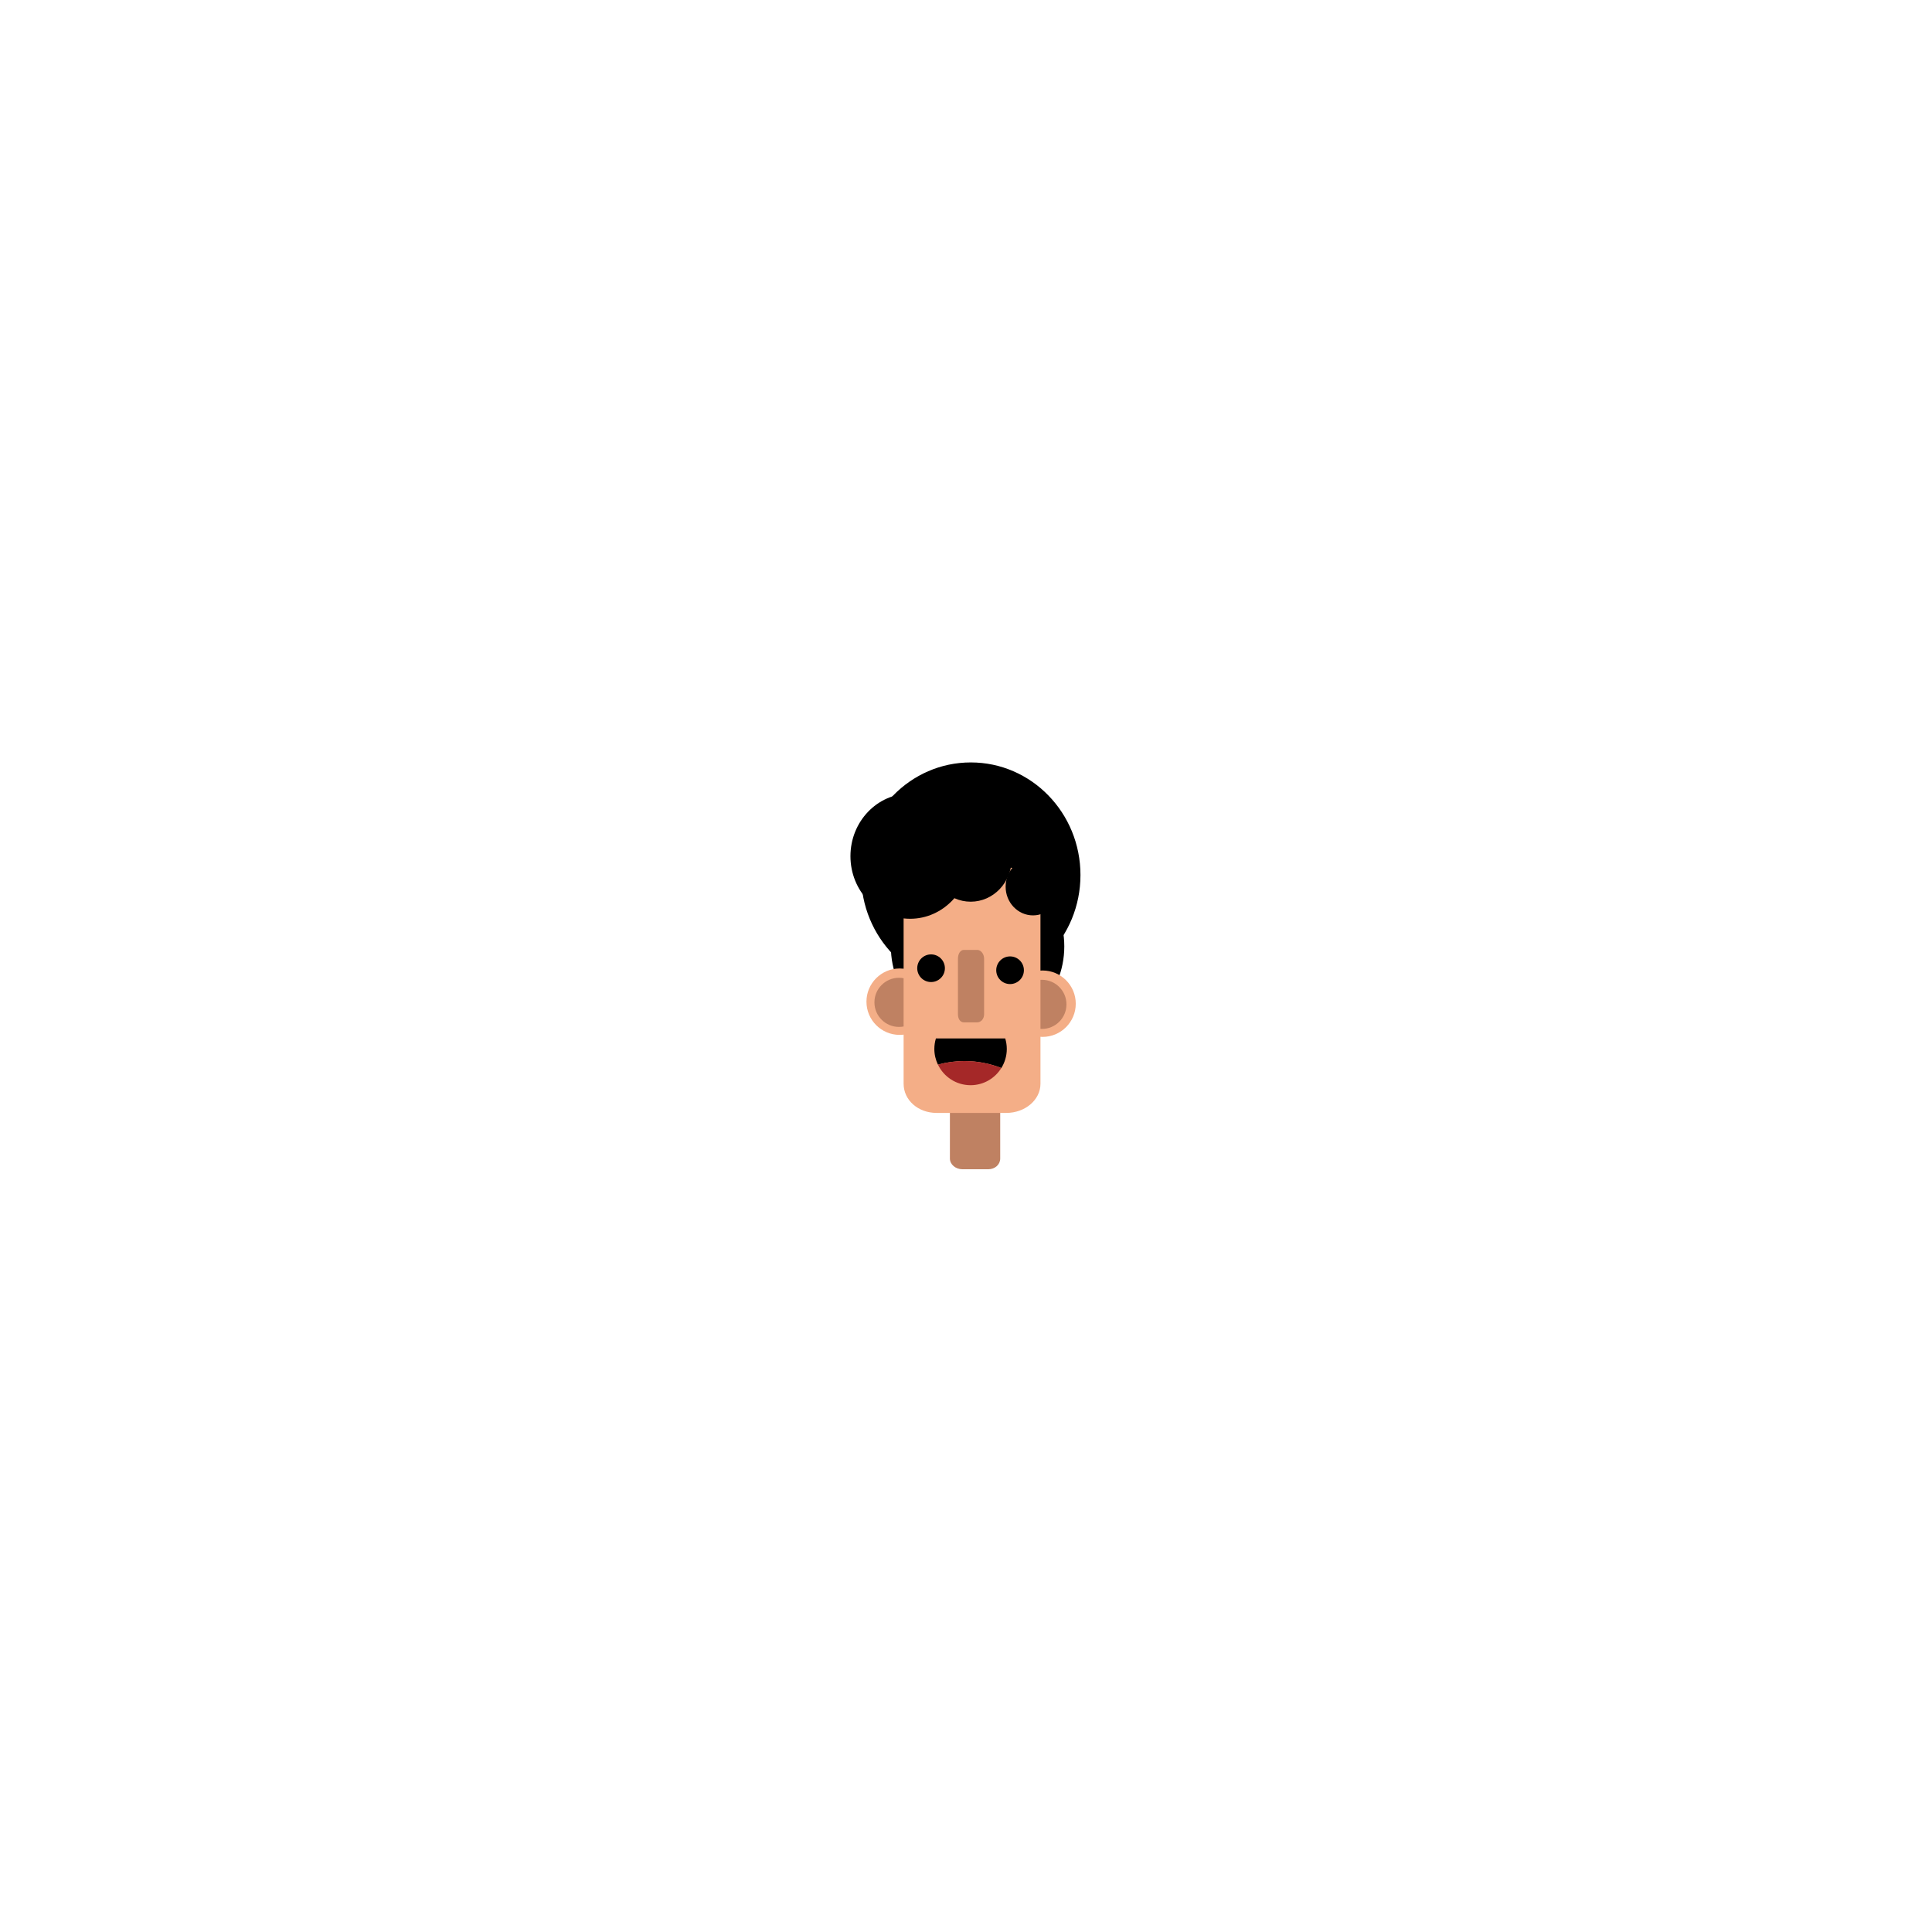
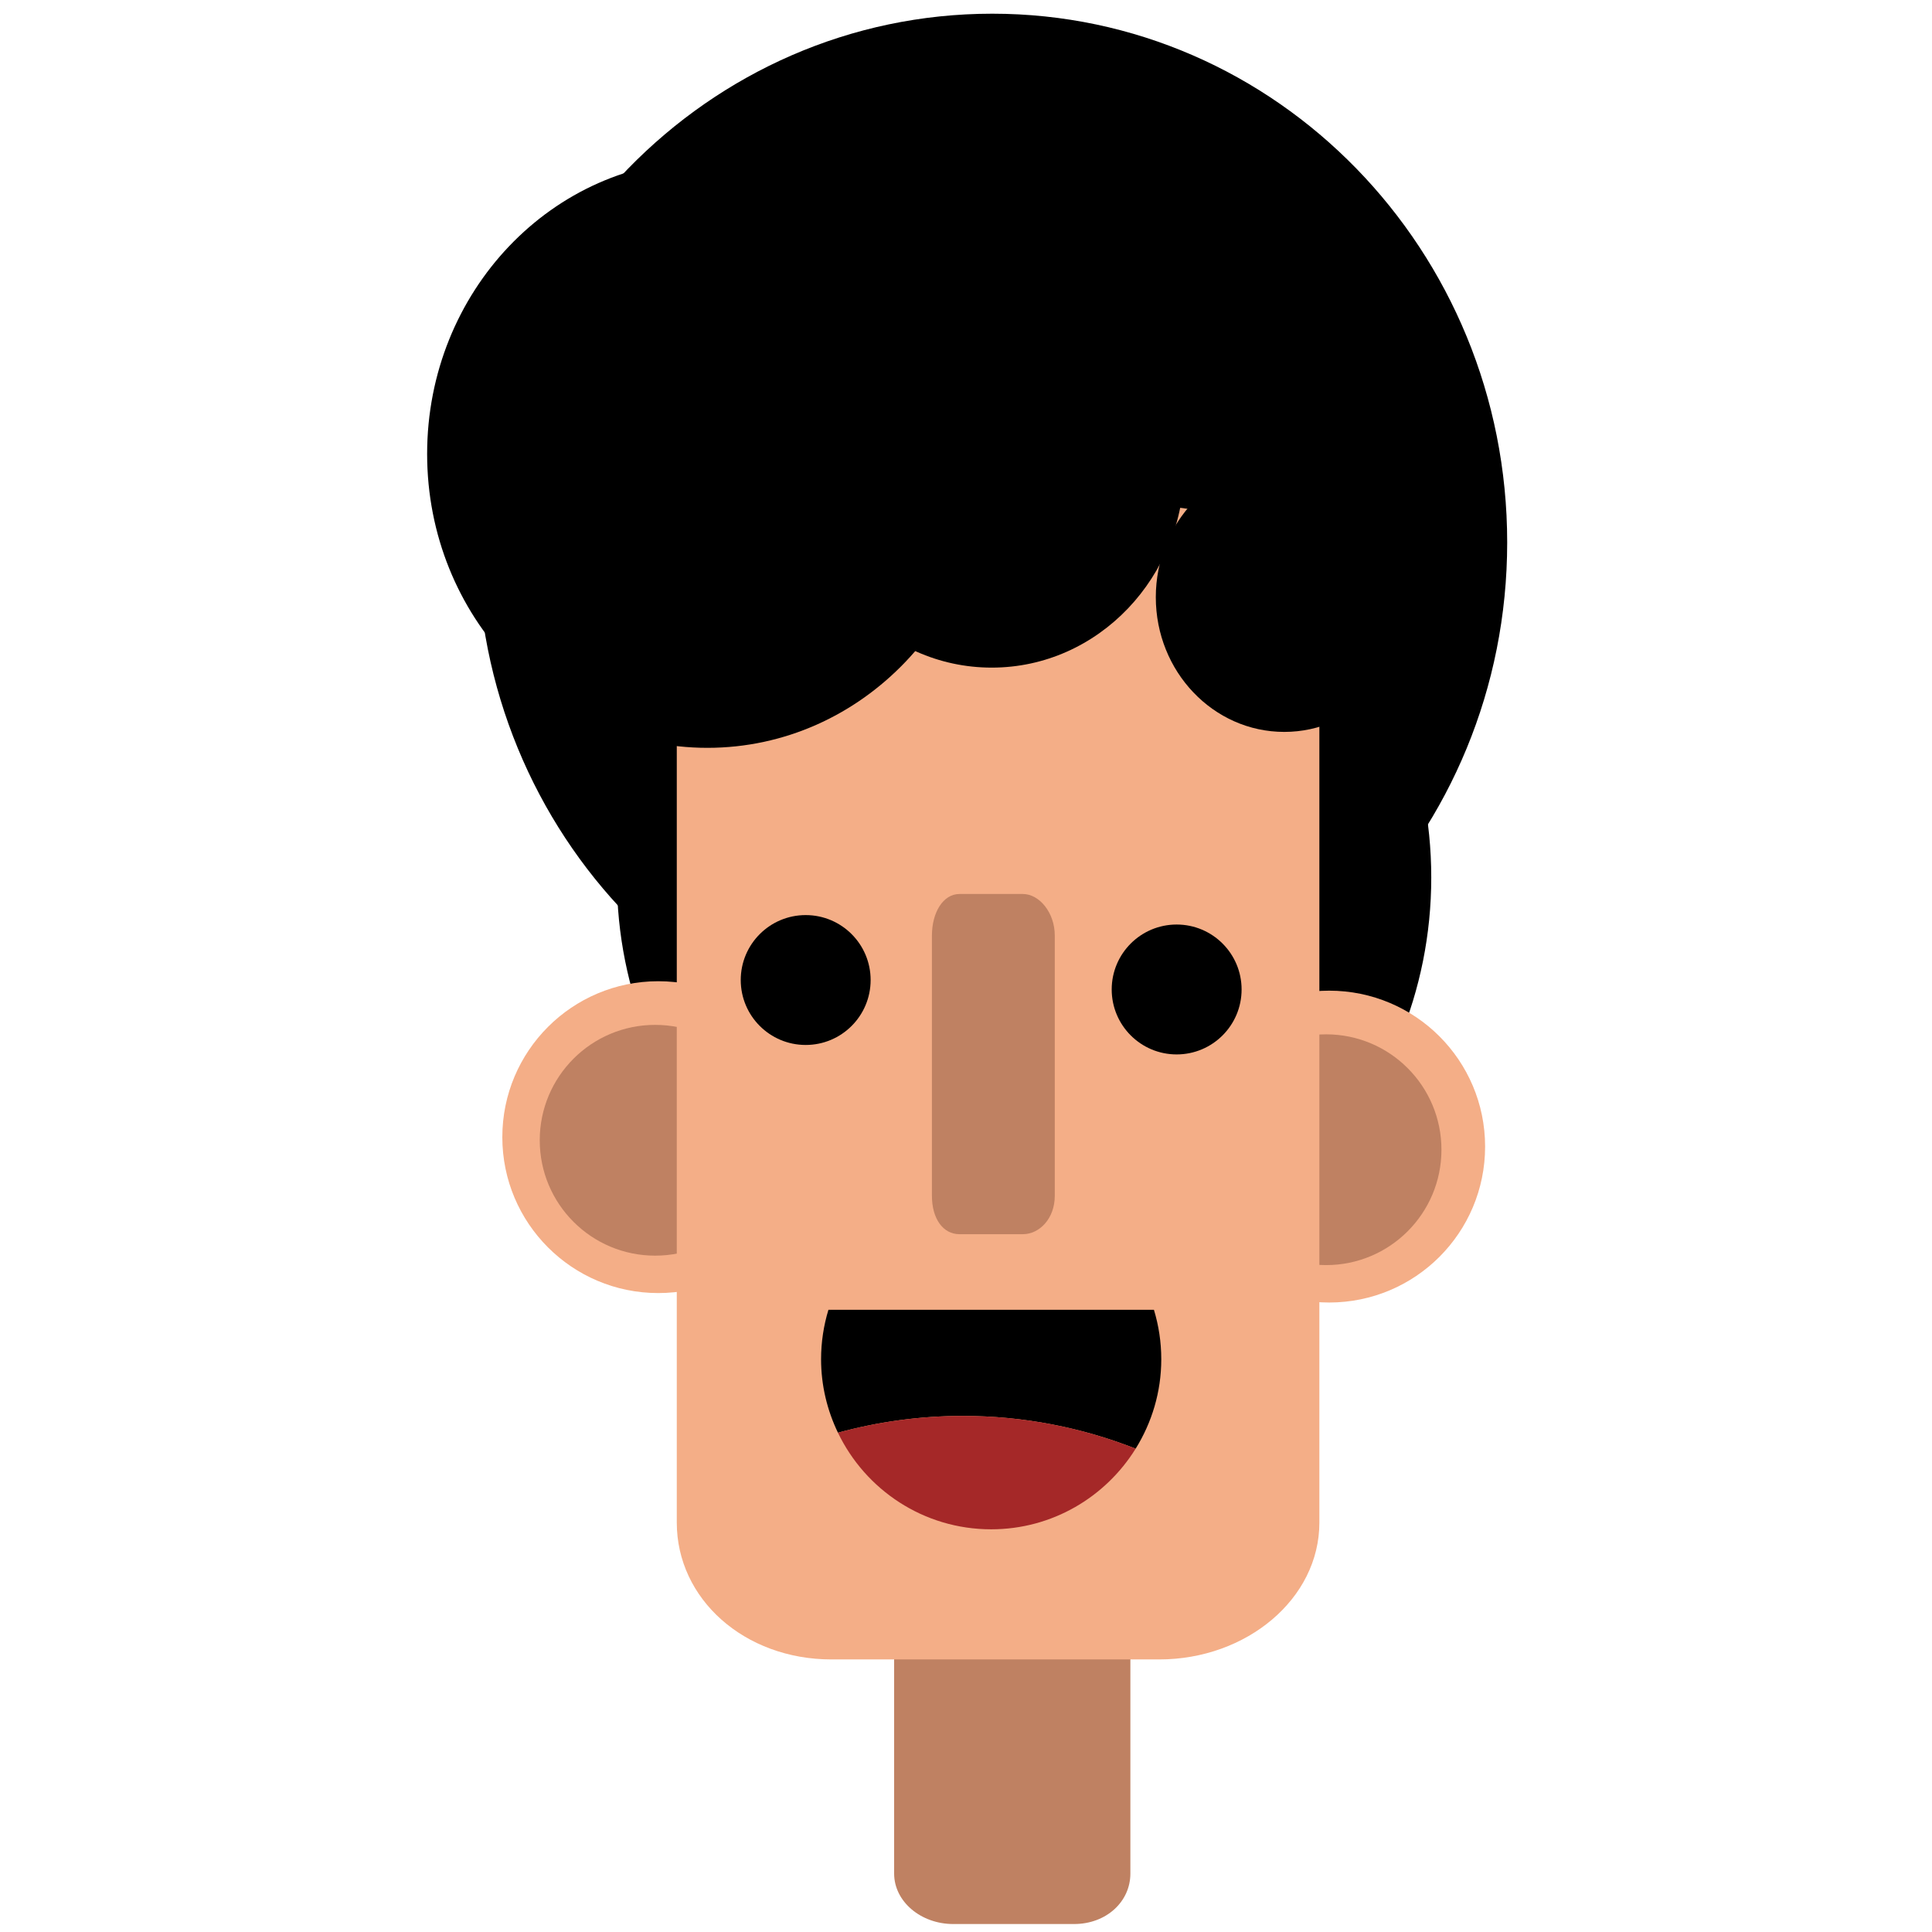
<svg xmlns="http://www.w3.org/2000/svg" version="1.1" id="Layer_1" x="0px" y="0px" width="960px" height="960px" viewBox="0 0 960 960" enable-background="new 0 0 960 960" xml:space="preserve">
  <g>
-     <path fill="#BF8162" d="M497,575.658c0,2.979-2.551,5.342-5.957,5.342h-12.791c-3.405,0-6.252-2.363-6.252-5.342v-34.192   c0-2.979,2.847-5.466,6.252-5.466h12.791c3.406,0,5.957,2.487,5.957,5.466V575.658z" />
-   </g>
-   <g>
-     <ellipse cx="485.751" cy="470.252" rx="43.089" ry="43.913" />
-     <ellipse cx="482.385" cy="434.797" rx="54.49" ry="55.951" />
-   </g>
-   <g>
-     <circle fill="#F4AE87" cx="518.038" cy="498.73" r="16.5" />
-     <circle fill="#BF8162" cx="517.708" cy="499.061" r="12.21" />
-   </g>
-   <g>
-     <circle fill="#F4AE87" cx="447.038" cy="497.73" r="16.5" />
-     <circle fill="#BF8162" cx="446.708" cy="498.061" r="12.21" />
-   </g>
-   <path fill="#F4AE87" d="M517,538.519c0,8.074-7.715,14.481-16.947,14.481h-34.68c-9.232,0-16.373-6.407-16.373-14.481v-92.7  c0-8.074,7.141-14.818,16.373-14.818h34.68c9.232,0,16.947,6.744,16.947,14.818V538.519z" />
-   <g>
-     <ellipse cx="452.239" cy="425.432" rx="29.658" ry="31.101" />
-     <ellipse cx="482.329" cy="426.663" rx="20.39" ry="21.382" />
-     <ellipse cx="513.284" cy="440.594" rx="13.593" ry="14.254" />
-   </g>
-   <g>
-     <circle cx="462.641" cy="481.104" r="6.872" />
-     <circle cx="501.897" cy="482.104" r="6.873" />
-   </g>
-   <path fill="#BF8162" d="M489,503.938c0,2.427-1.639,4.062-3.376,4.062h-6.71c-1.737,0-2.914-1.635-2.914-4.062v-27.543  c0-2.427,1.177-4.395,2.914-4.395h6.71c1.737,0,3.376,1.968,3.376,4.395V503.938z" />
-   <g>
-     <path d="M497.559,530.697c1.707-2.753,2.711-5.988,2.711-9.467c0-1.82-0.275-3.574-0.778-5.23h-34.444   c-0.502,1.656-0.778,3.41-0.778,5.23c0,2.79,0.653,5.421,1.786,7.778c4.211-1.151,8.638-1.778,13.214-1.778   C485.727,527.23,491.892,528.469,497.559,530.697z" />
-     <path fill="#A52828" d="M482.27,539.23c6.463,0,12.113-3.418,15.289-8.533c-5.667-2.229-11.832-3.467-18.29-3.467   c-4.576,0-9.003,0.627-13.214,1.778C468.959,535.05,475.118,539.23,482.27,539.23z" />
+     <g>
+       <path fill="#BF8162" d="M561.678,930.955c0,13.985-11.978,25.083-27.971,25.083h-60.062c-15.989,0-29.356-11.098-29.356-25.083    V770.403c0-13.987,13.367-25.666,29.356-25.666h60.062c15.993,0,27.971,11.679,27.971,25.666V930.955z" />
+     </g>
+     <g>
+       <ellipse cx="508.857" cy="436.011" rx="202.328" ry="206.198" />
+       <ellipse cx="493.051" cy="269.531" rx="255.863" ry="262.722" />
+     </g>
+     <g>
+       <circle fill="#F4AE87" cx="660.464" cy="569.735" r="77.477" />
+       <circle fill="#BF8162" cx="658.914" cy="571.287" r="57.335" />
+     </g>
+     <g>
+       <path fill="#F4AE87" d="M327.079,487.563c42.788,0,77.476,34.685,77.476,77.478c0,42.787-34.688,77.476-77.476,77.476    s-77.478-34.688-77.478-77.476C249.601,522.247,284.291,487.563,327.079,487.563z" />
+       <circle fill="#BF8162" cx="325.529" cy="566.591" r="57.335" />
+     </g>
+     <path fill="#F4AE87" d="M655.59,756.563c0,37.913-36.226,67.999-79.576,67.999H413.172c-43.353,0-76.882-30.086-76.882-67.999   V321.286c0-37.913,33.529-69.581,76.882-69.581h162.841c43.351,0,79.576,31.668,79.576,69.581V756.563z" />
+     <g>
+       <path d="M351.501,79.519c76.912,0,139.258,65.385,139.258,146.036c0,80.654-62.346,146.04-139.258,146.04    c-76.914,0-139.263-65.386-139.263-146.04C212.239,144.904,274.587,79.519,351.501,79.519z" />
+       <ellipse cx="492.789" cy="231.336" rx="95.741" ry="100.4" />
+       <path d="M638.143,229.818c35.248,0,63.826,29.967,63.826,66.931c0,36.964-28.578,66.931-63.826,66.931    c-35.254,0-63.827-29.967-63.827-66.931C574.315,259.785,602.889,229.818,638.143,229.818z" />
+     </g>
+     <g>
+       <path d="M400.342,454.703c17.824,0,32.269,14.444,32.269,32.264c0,17.823-14.445,32.268-32.269,32.268    c-17.82,0-32.27-14.444-32.27-32.268C368.072,469.147,382.521,454.703,400.342,454.703z" />
+       <path d="M584.67,459.394c17.828,0,32.272,14.448,32.272,32.268c0,17.824-14.444,32.273-32.272,32.273    c-17.819,0-32.269-14.449-32.269-32.273C552.401,473.842,566.851,459.394,584.67,459.394z" />
+     </g>
+     <path fill="#BF8162" d="M524.113,594.185c0,11.4-7.694,19.076-15.852,19.076h-31.507c-8.159,0-13.684-7.676-13.684-19.076v-129.33   c0-11.395,5.525-20.634,13.684-20.634h31.507c8.157,0,15.852,9.239,15.852,20.634V594.185z" />
+     <g>
+       <path d="M564.302,719.838c8.015-12.927,12.729-28.118,12.729-44.452c0-8.549-1.289-16.784-3.65-24.561H411.645    c-2.357,7.776-3.655,16.012-3.655,24.561c0,13.096,3.068,25.454,8.387,36.52c19.773-5.402,40.563-8.347,62.047-8.347    C508.743,703.559,537.692,709.373,564.302,719.838z" />
+       <path fill="#A52828" d="M492.51,759.906c30.353,0,56.879-16.054,71.792-40.068c-26.609-10.469-55.559-16.279-85.883-16.279    c-21.482,0-42.273,2.944-62.047,8.347C430.01,740.275,458.931,759.906,492.51,759.906z" />
+     </g>
  </g>
</svg>
